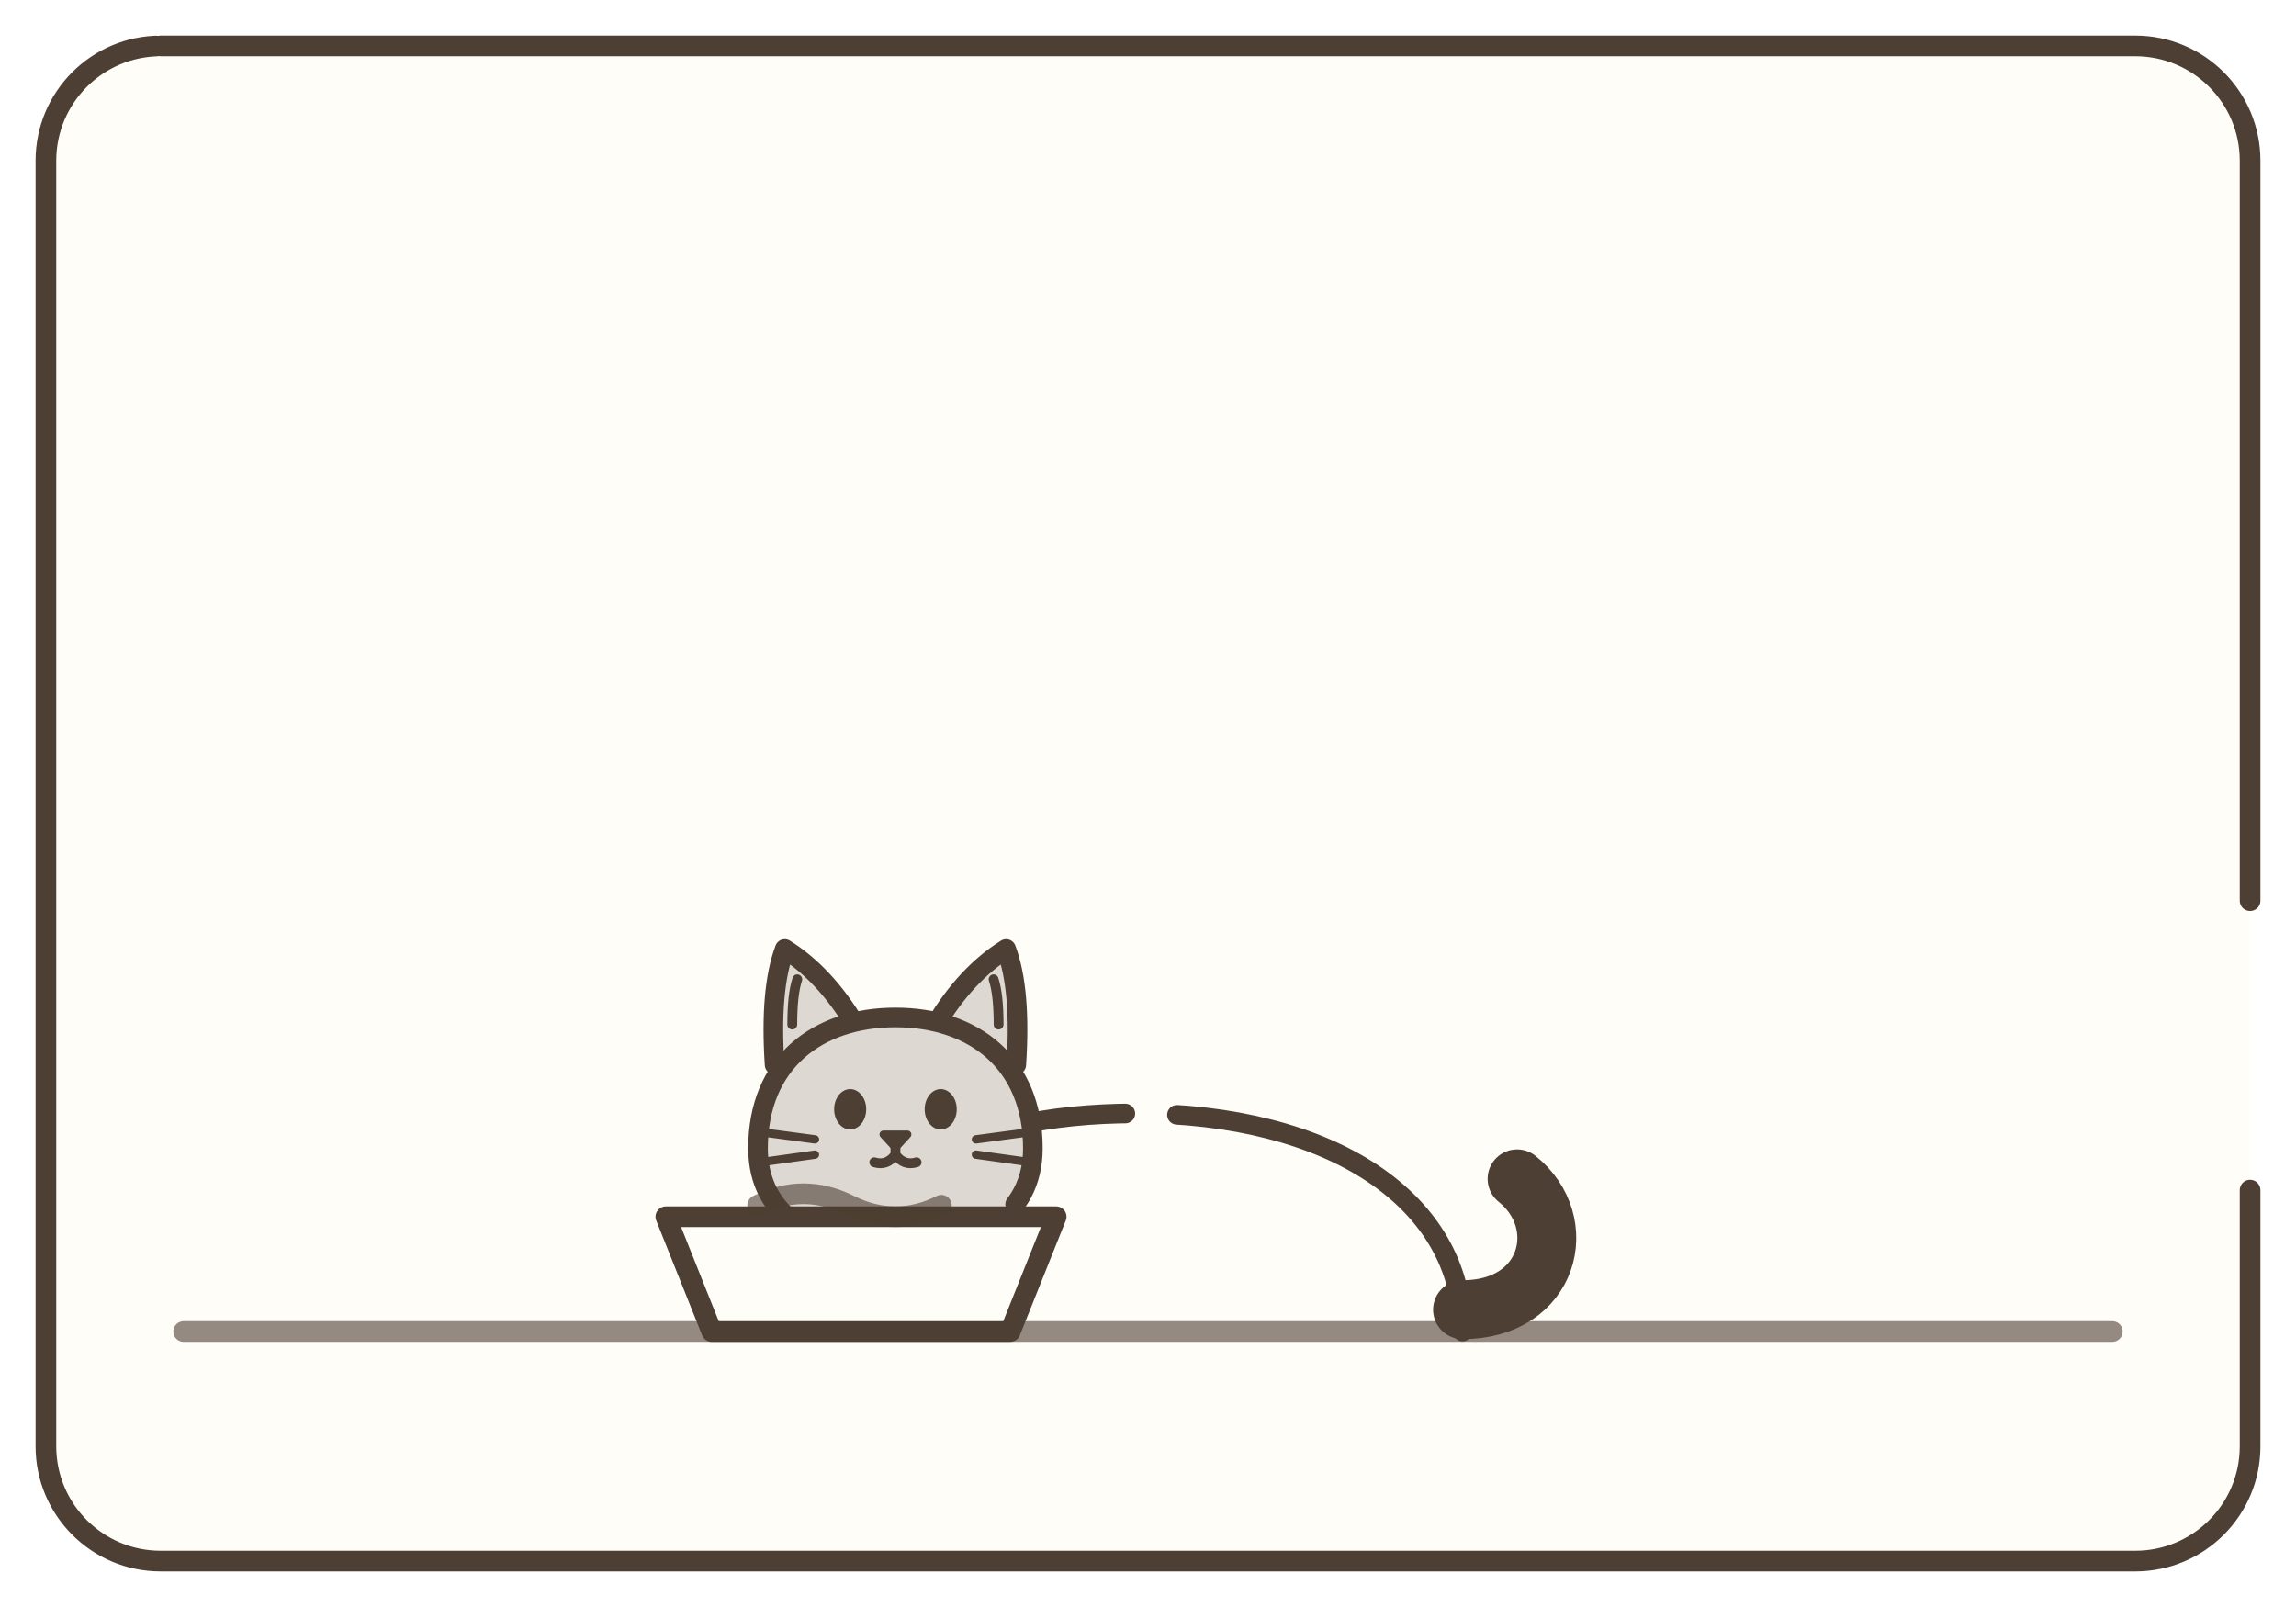
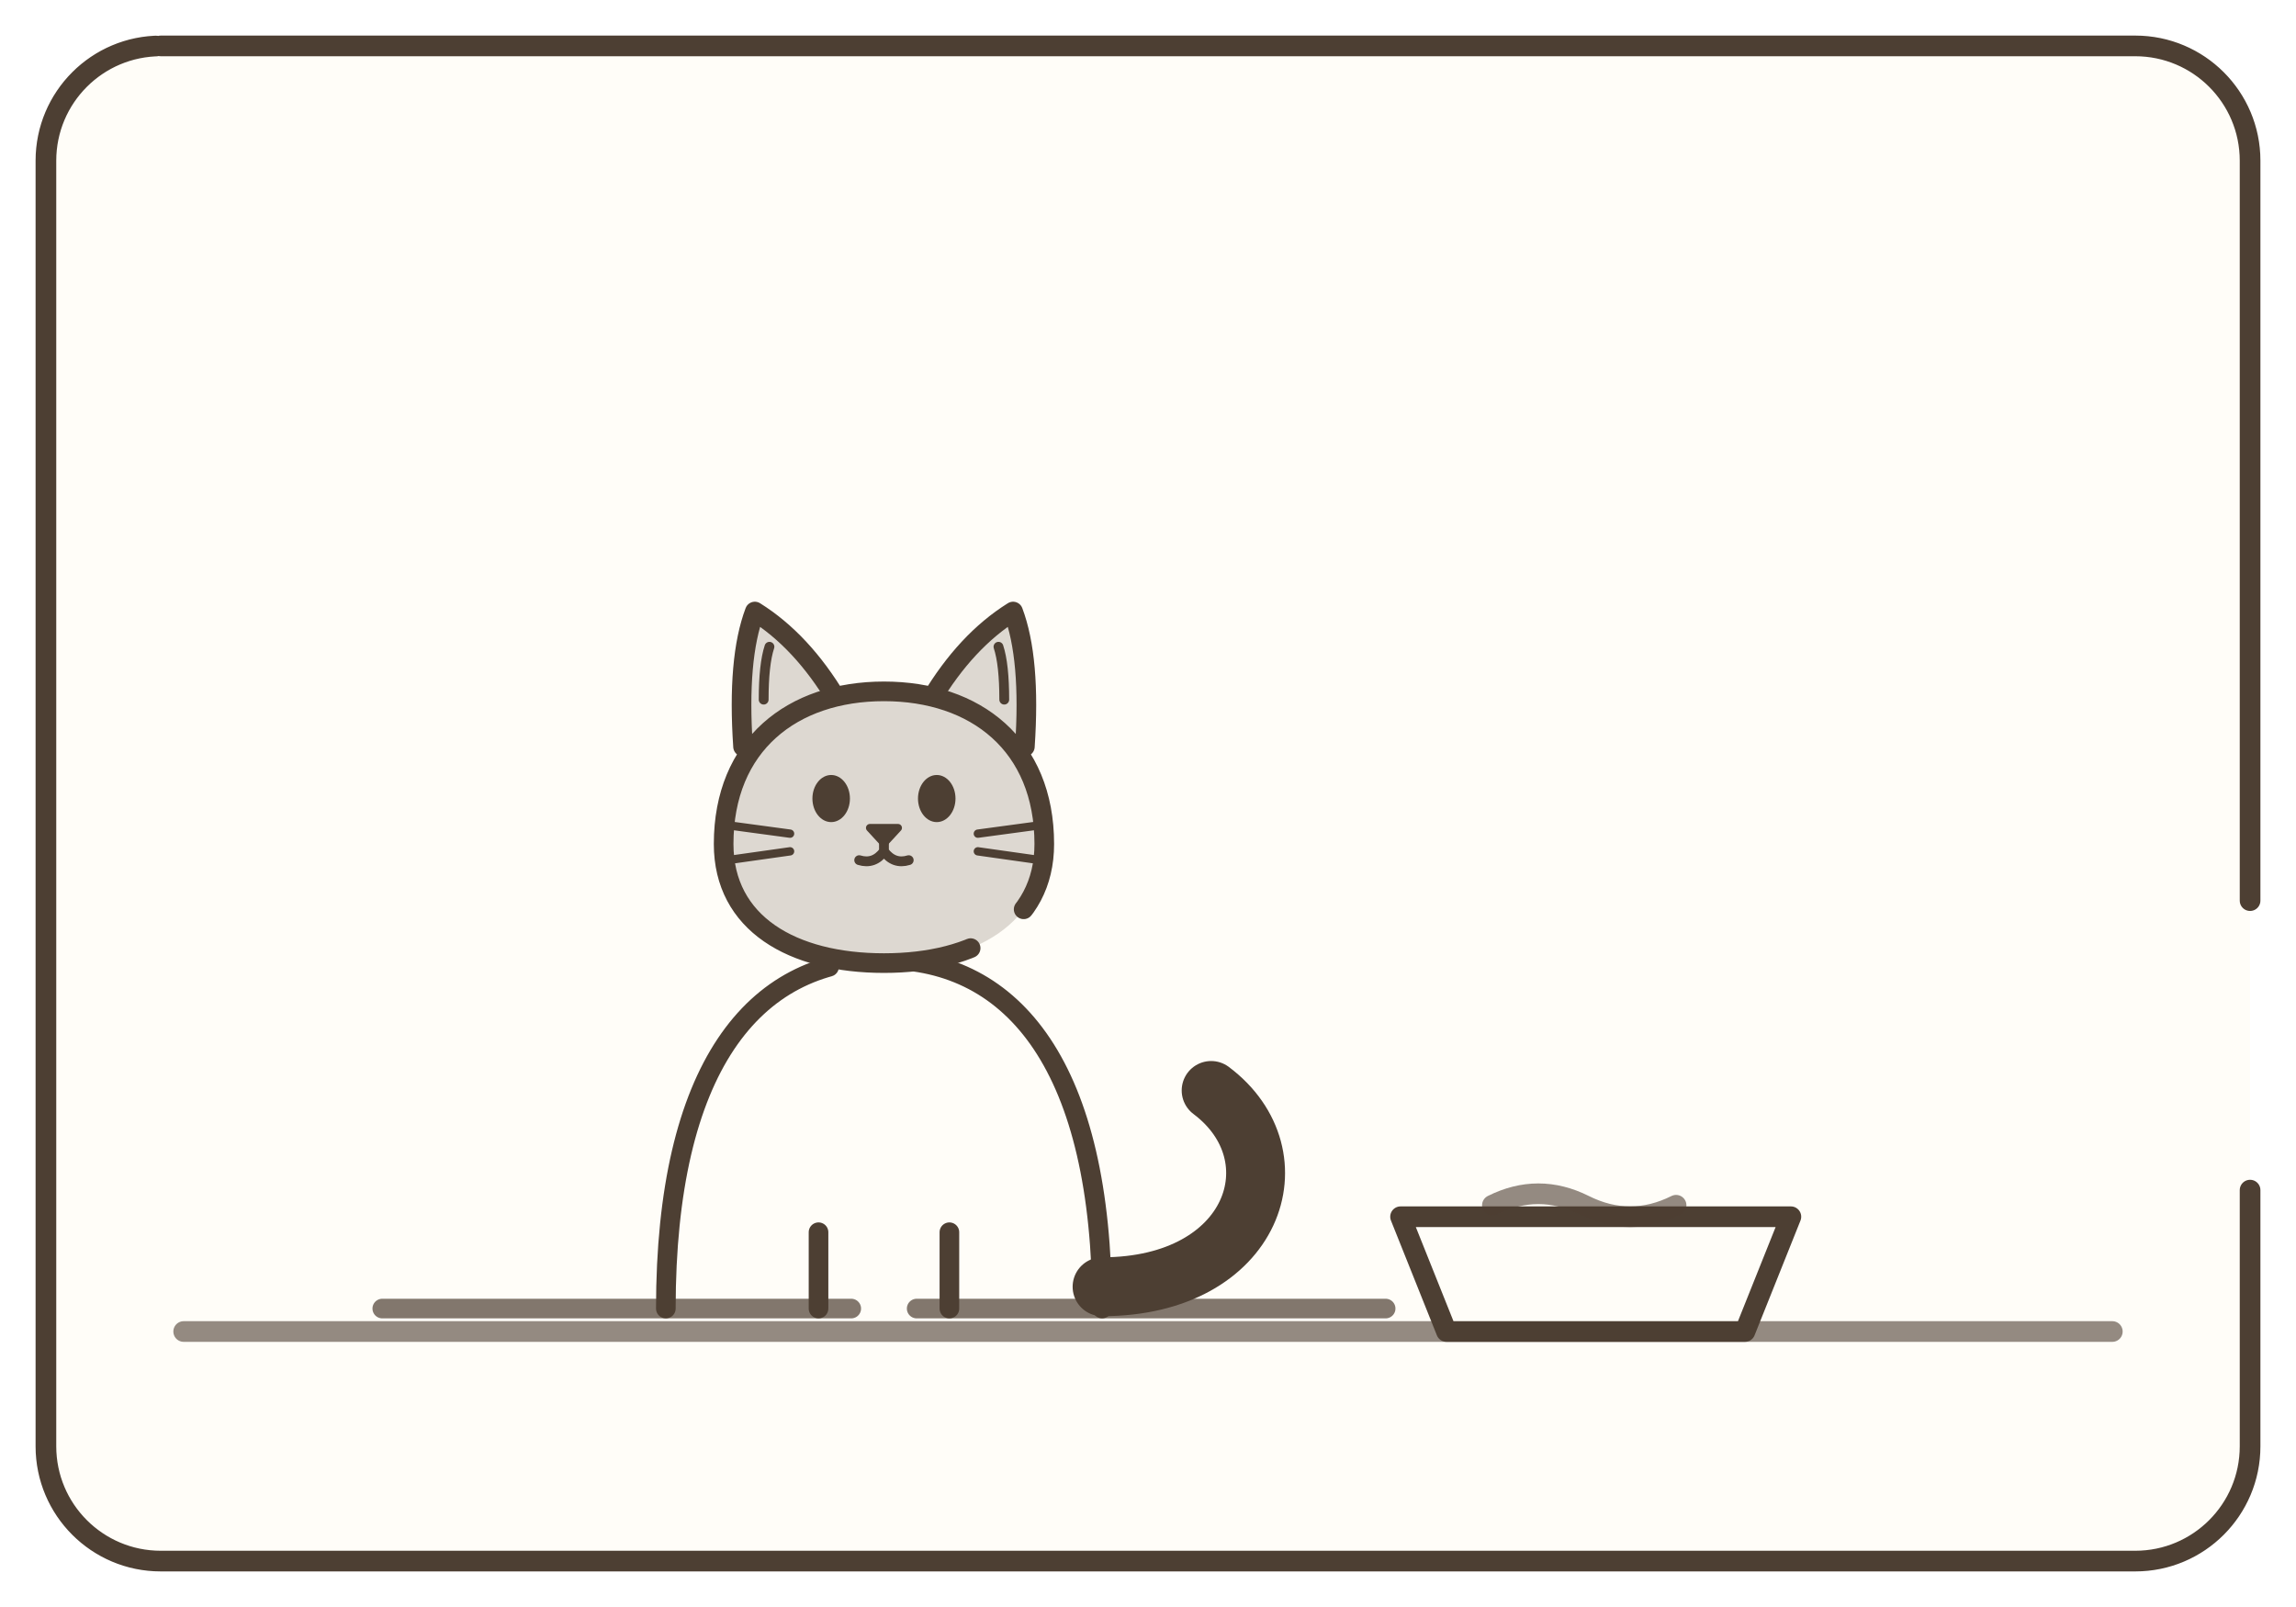
<svg xmlns="http://www.w3.org/2000/svg" viewBox="0 0 200 140" role="img" aria-label="絵日記：drink">
  <rect x="4" y="4" width="192" height="132" rx="10" fill="#FFFDF8" />
  <rect x="4" y="4" width="192" height="132" rx="10" fill="none" stroke="#4D3F33" stroke-width="1.8" stroke-linecap="round" stroke-linejoin="round" stroke-dasharray="252.17 25.22 353.04" />
  <path d="M16 116 H184" fill="none" stroke="#4D3F33" stroke-width="1.8" stroke-linecap="round" stroke-linejoin="round" stroke-opacity=".6" />
-   <g transform="translate(40 40) scale(0.95)">
-     <g id="tail">
-       <path d="M92 78 C100 78 102 70 97 66" fill="none" stroke="#4D3F33" stroke-width="5.4" stroke-linecap="round" />
-     </g>
-     <path d="M34 80 C34 66 46 60 62 60 C80 60 92 68 92 80" fill="none" stroke="#4D3F33" stroke-width="1.8" stroke-linecap="round" stroke-linejoin="round" stroke-dasharray="37.93 4.74 36.35" />
-     <g id="head">
-       <path d="M28.92 55.54 Q28.46 48.62 29.85 44.92 Q33.54 47.23 36.3 51.85" fill="#DDD8D1" stroke="#4D3F33" stroke-width="1.8" stroke-linecap="round" stroke-linejoin="round" />
-       <path d="M51.08 55.54 Q51.54 48.62 50.15 44.92 Q46.46 47.23 43.7 51.85" fill="#DDD8D1" stroke="#4D3F33" stroke-width="1.8" stroke-linecap="round" stroke-linejoin="round" />
-       <path d="M30.54 51.85 Q30.54 49.08 31 47.7 M49.46 51.85 Q49.46 49.08 49 47.7" fill="none" stroke="#4D3F33" stroke-width="0.9" stroke-linecap="round" />
-       <path d="M27.4 63.2 C27.4 55.4 32.8 51.2 40 51.2 C47.2 51.2 52.6 55.4 52.6 63.2 C52.6 69.44 47.2 72.56 40 72.56 C32.8 72.56 27.4 69.44 27.4 63.2 Z" fill="#DDD8D1" />
-       <path d="M27.4 63.2 C27.4 55.4 32.8 51.2 40 51.2 C47.2 51.2 52.6 55.4 52.6 63.2 C52.6 69.44 47.2 72.56 40 72.56 C32.8 72.56 27.4 69.44 27.4 63.2 Z" fill="none" stroke="#4D3F33" stroke-width="1.8" stroke-linecap="round" stroke-linejoin="round" stroke-dasharray="44.78 5.22 24.63" />
-       <g id="eyes">
-         <ellipse cx="35.85" cy="59.62" rx="1.47" ry="1.85" fill="#4D3F33" />
-         <ellipse cx="44.15" cy="59.62" rx="1.47" ry="1.85" fill="#4D3F33" />
-       </g>
-       <path d="M38.9 61.93 H41.1 L40 63.13 Z" fill="#4D3F33" stroke="#4D3F33" stroke-width="0.72" stroke-linejoin="round" />
-       <path d="M40 63.13 V63.78 M40 63.78 q-0.78 1.06 -1.94 0.7 M40 63.78 q0.78 1.06 1.94 0.7" fill="none" stroke="#4D3F33" stroke-width="0.9" stroke-linecap="round" stroke-linejoin="round" />
-       <path d="M32.62 62.38 L27.54 61.7 M32.62 63.78 L27.77 64.46 M47.38 62.38 L52.46 61.7 M47.38 63.78 L52.23 64.46" fill="none" stroke="#4D3F33" stroke-width="0.765" stroke-linecap="round" />
-     </g>
-   </g>
-   <g transform="translate(-124 -84)">
+   <g transform="translate(-60 -84)">
    <path d="M182 190 H216 L212 200 H186 Z" fill="#FFFDF8" stroke="#4D3F33" stroke-width="1.8" stroke-linecap="round" stroke-linejoin="round" />
    <path d="M190 189 q4 -2 8 0 q4 2 8 0" fill="none" stroke="#4D3F33" stroke-width="1.8" stroke-linecap="round" stroke-linejoin="round" stroke-opacity=".6" />
  </g>
+   <g transform="translate(20 38) scale(0.95)">
+     <path d="M14 80 H57 M63 80 H106" fill="none" stroke="#4D3F33" stroke-width="1.8" stroke-linecap="round" stroke-linejoin="round" stroke-opacity=".7" />
+     <path d="M40 80 C40 58 48 48 60 48 C72 48 80 58 80 80" fill="none" stroke="#4D3F33" stroke-width="1.8" stroke-linecap="round" stroke-linejoin="round" stroke-dasharray="37.3 5.09 42.39" />
+     <path d="M54 80 v-7 M66 80 v-7" fill="none" stroke="#4D3F33" stroke-width="1.8" stroke-linecap="round" stroke-linejoin="round" />
+     <g id="tail">
+       <path d="M80 78 C94 78 98 66 90 60" fill="none" stroke="#4D3F33" stroke-width="5.4" stroke-linecap="round" />
+     </g>
+     <g id="head">
+       <path d="M47.08 28.47 Q46.53 20.39 48.16 16.08 Q52.47 18.77 55.69 24.16" fill="#DDD8D1" stroke="#4D3F33" stroke-width="1.8" stroke-linecap="round" stroke-linejoin="round" />
+       <path d="M72.92 28.47 Q73.47 20.39 71.84 16.08 Q67.53 18.77 64.31 24.16" fill="#DDD8D1" stroke="#4D3F33" stroke-width="1.8" stroke-linecap="round" stroke-linejoin="round" />
+       <path d="M48.97 24.16 Q48.97 20.92 49.5 19.31 M71.03 24.16 Q71.03 20.92 70.5 19.31" fill="none" stroke="#4D3F33" stroke-width="0.9" stroke-linecap="round" />
+       <path d="M45.3 37.4 C45.3 28.3 51.6 23.4 60 23.4 C68.4 23.4 74.7 28.3 74.7 37.4 C74.7 44.68 68.4 48.32 60 48.32 C51.6 48.32 45.3 44.68 45.3 37.4 Z" fill="#DDD8D1" />
+       <path d="M45.3 37.4 C45.3 28.3 51.6 23.4 60 23.4 C68.4 23.4 74.7 28.3 74.7 37.4 C74.7 44.68 68.4 48.32 60 48.32 C51.6 48.32 45.3 44.68 45.3 37.4 Z" fill="none" stroke="#4D3F33" stroke-width="1.8" stroke-linecap="round" stroke-linejoin="round" stroke-dasharray="52.24 6.1 28.73" />
+       <g id="eyes">
+         <ellipse cx="55.16" cy="33.23" rx="1.72" ry="2.16" fill="#4D3F33" />
+         <ellipse cx="64.84" cy="33.23" rx="1.72" ry="2.16" fill="#4D3F33" />
+       </g>
+       <path d="M58.71 35.92 H61.29 L60 37.32 Z" fill="#4D3F33" stroke="#4D3F33" stroke-width="0.72" stroke-linejoin="round" />
+       <path d="M60 37.32 V38.07 M60 38.07 q-0.91 1.23 -2.27 0.81 M60 38.07 q0.91 1.23 2.27 0.81" fill="none" stroke="#4D3F33" stroke-width="0.9" stroke-linecap="round" stroke-linejoin="round" />
+       <path d="M51.39 36.45 L45.47 35.65 M51.39 38.07 L45.73 38.87 M68.61 36.45 L74.53 35.65 M68.61 38.07 L74.27 38.87" fill="none" stroke="#4D3F33" stroke-width="0.765" stroke-linecap="round" />
+     </g>
+   </g>
</svg>
